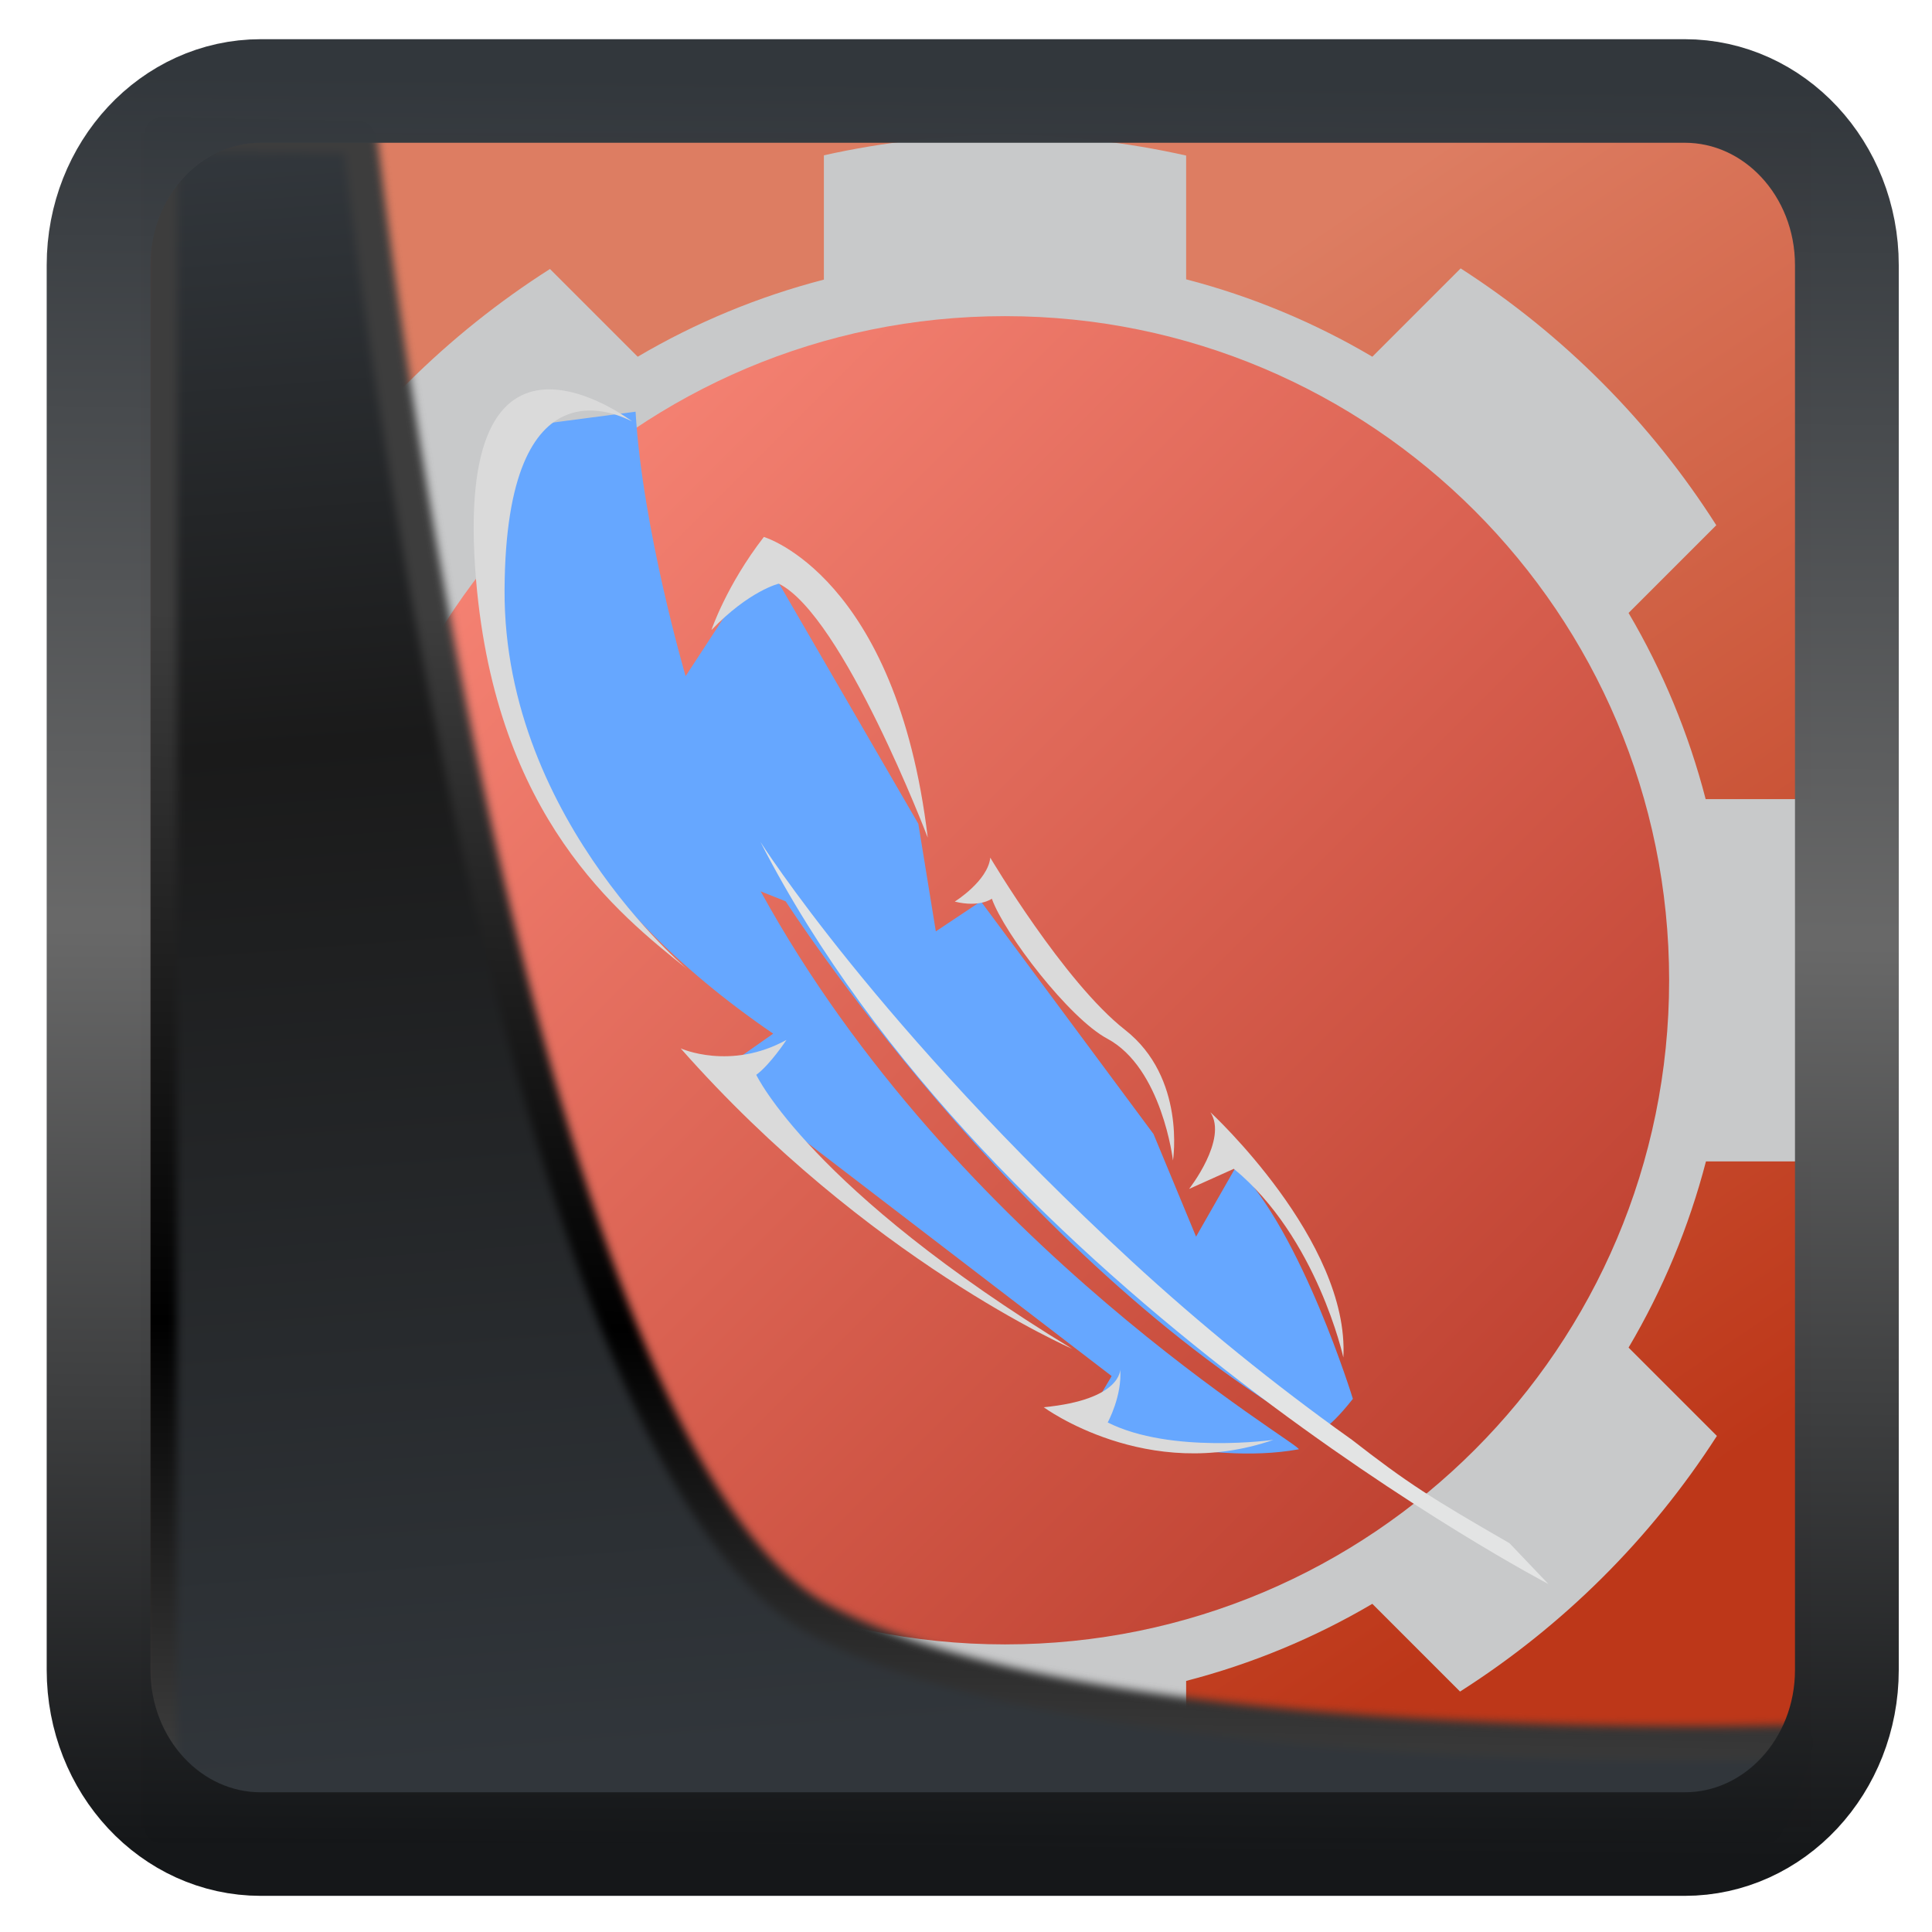
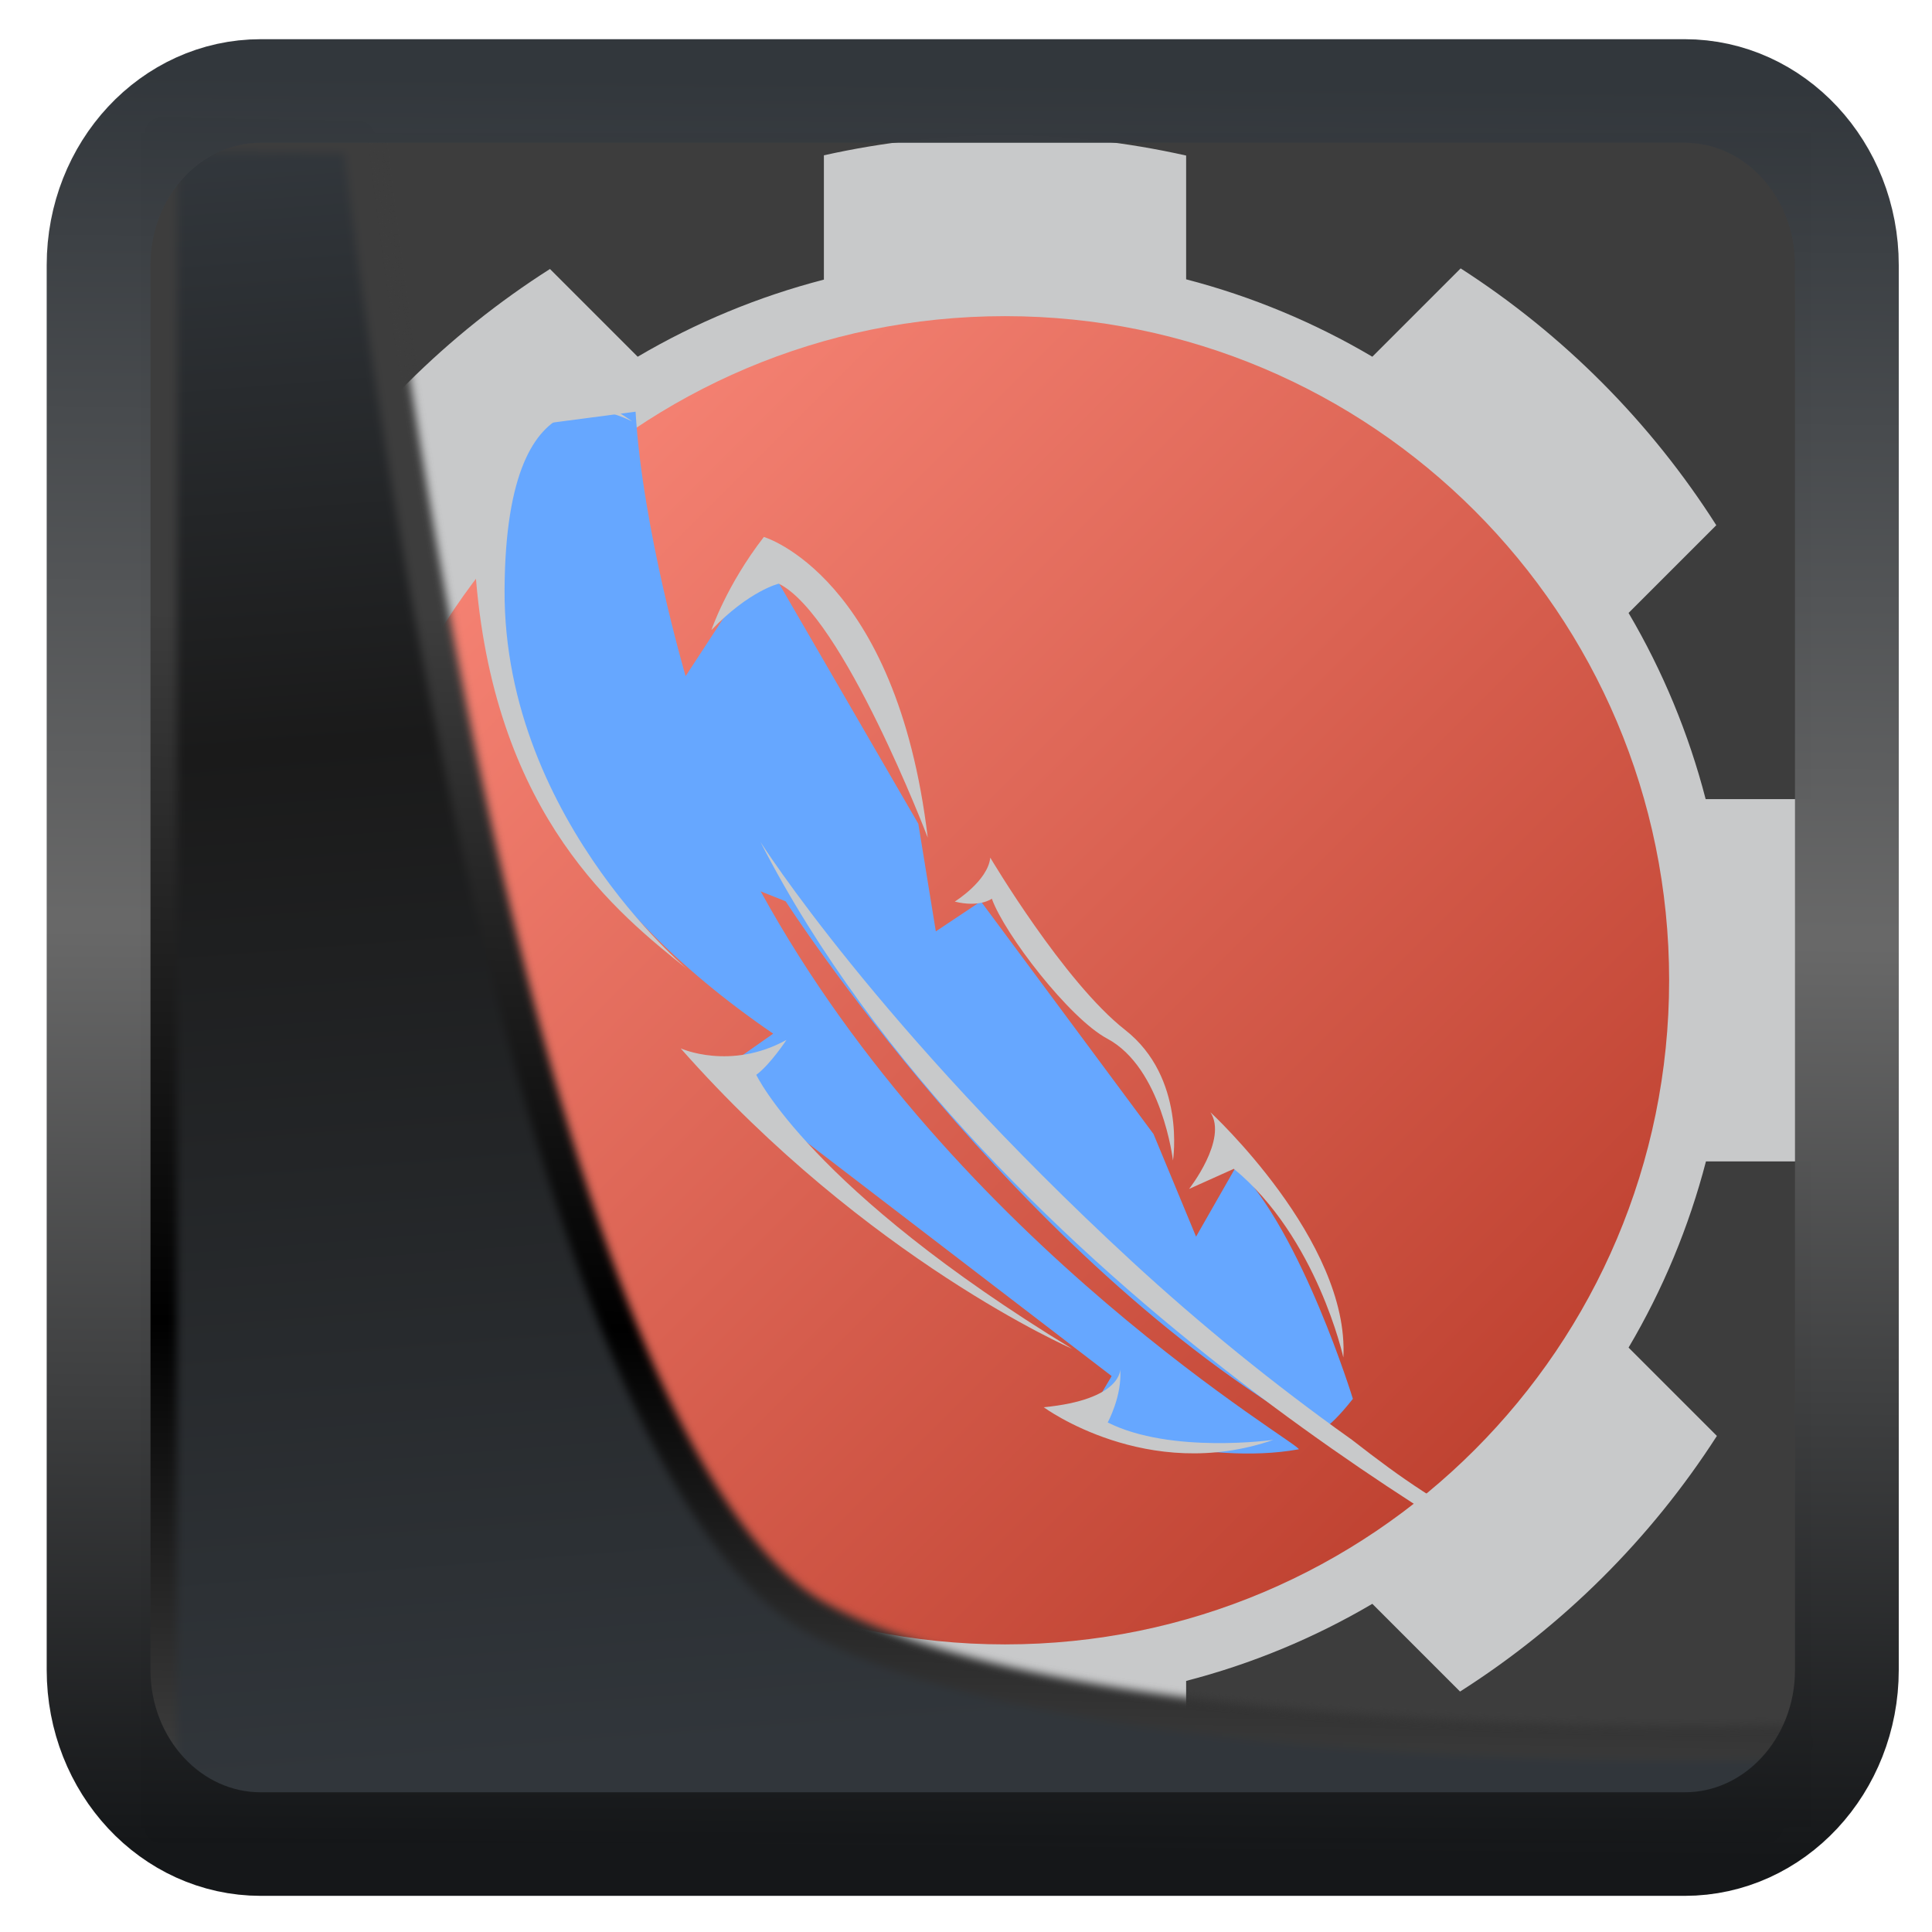
<svg xmlns="http://www.w3.org/2000/svg" xmlns:xlink="http://www.w3.org/1999/xlink" width="32" height="32" version="1.1" viewBox="0 0 32 32" id="svg22">
  <defs id="defs12">
-     <linearGradient id="linearGradient1">
-       <stop style="stop-color:#dd7d62;stop-opacity:1;" offset="0.182" id="stop1" />
-       <stop style="stop-color:#bd3719;stop-opacity:1;" offset="1" id="stop3" />
-     </linearGradient>
-     <linearGradient id="linearGradient1005-3-3" x1="5.253" x2="9.382" y1="15.383" y2="2.942" gradientTransform="matrix(0.99999,0,0,0.99999,1.632,-0.61743)" gradientUnits="userSpaceOnUse">
-       <stop stop-color="#fa8200" offset="0" id="stop2" />
-       <stop stop-color="#ff9600" offset=".37" id="stop4" />
-       <stop stop-color="#ffb400" offset="1" id="stop6" />
-     </linearGradient>
-     <filter id="filter4014" x="-0.062" y="-0.058" width="1.125" height="1.115" color-interpolation-filters="sRGB">
-       <feGaussianBlur stdDeviation="1.094" id="feGaussianBlur9" />
-     </filter>
    <linearGradient xlink:href="#linearGradient3487" id="linearGradient3403" gradientUnits="userSpaceOnUse" x1="6.949" y1="4.555" x2="11.215" y2="59.052" />
    <linearGradient id="linearGradient3487">
      <stop style="stop-color:#32373c;stop-opacity:1" offset="0" id="stop3481" />
      <stop id="stop3483" offset="0.368" style="stop-color:#1a1a1a;stop-opacity:1" />
      <stop style="stop-color:#31363b;stop-opacity:1" offset="1" id="stop3485" />
    </linearGradient>
    <linearGradient xlink:href="#linearGradient20604" id="linearGradient20558" gradientUnits="userSpaceOnUse" x1="25.802" y1="20.374" x2="25.111" y2="58.913" />
    <linearGradient id="linearGradient20604">
      <stop id="stop20598" offset="0" style="stop-color:#3d3d3d;stop-opacity:1" />
      <stop style="stop-color:#000000;stop-opacity:1" offset="0.618" id="stop20600" />
      <stop id="stop20602" offset="1" style="stop-color:#3d3d3d;stop-opacity:1" />
    </linearGradient>
    <filter style="color-interpolation-filters:sRGB" id="filter20720" x="-0.017" y="-0.016" width="1.034" height="1.033">
      <feGaussianBlur stdDeviation="0.147" id="feGaussianBlur20722" />
    </filter>
    <linearGradient gradientTransform="translate(0.360678,-0.1301695)" xlink:href="#linearGradient4555" id="linearGradient4557" x1="43.5" y1="64.012" x2="44.142" y2="0.306" gradientUnits="userSpaceOnUse" />
    <linearGradient id="linearGradient4555">
      <stop style="stop-color:#141618;stop-opacity:1" offset="0" id="stop4551" />
      <stop id="stop4559" offset="0.518" style="stop-color:#686868;stop-opacity:1" />
      <stop style="stop-color:#31363b;stop-opacity:1" offset="1" id="stop4553" />
    </linearGradient>
    <filter style="color-interpolation-filters:sRGB" id="filter4601" x="-0.03" width="1.06" y="-0.03" height="1.06">
      <feGaussianBlur stdDeviation="0.015" id="feGaussianBlur4603" />
    </filter>
-     <linearGradient xlink:href="#linearGradient1" id="linearGradient3" x1="11.417" y1="5.236" x2="25.646" y2="26.236" gradientUnits="userSpaceOnUse" />
-     <linearGradient id="c" gradientUnits="userSpaceOnUse" x1="5.707" x2="9.401" xlink:href="#a" y1="15.693" y2="19.387" />
-     <linearGradient id="a">
-       <stop offset="0" stop-color="#292c2f" id="stop1-3" />
-       <stop offset="1" stop-opacity="0" id="stop2-6" />
-     </linearGradient>
-     <linearGradient id="d" gradientUnits="userSpaceOnUse" x1="7.668" x2="9.159" xlink:href="#a" y1="22.092" y2="23.583" />
-     <linearGradient id="e" gradientUnits="userSpaceOnUse" x1="8.18" x2="12.709" xlink:href="#a" y1="25.473" y2="30" />
-     <linearGradient id="f" gradientUnits="userSpaceOnUse" x1="21.857" x2="30" xlink:href="#a" y1="6.014" y2="14.156" />
-     <linearGradient id="g" gradientUnits="userSpaceOnUse" x1="6" x2="6" y1="26" y2="6">
-       <stop offset="0" stop-color="#7f8c8d" id="stop9" />
-       <stop offset="1" stop-color="#fcfcfc" id="stop10" />
-     </linearGradient>
-     <linearGradient id="a-7" gradientTransform="rotate(-165,-6.658,22.948)" gradientUnits="userSpaceOnUse" x1="-27.383" x2="-20.311" y1="21.553" y2="47.946">
-       <stop offset="0" stop-color="#afb4b9" id="stop1-0" />
-       <stop offset="1" stop-color="#cfd2d5" id="stop2-9" />
-     </linearGradient>
    <linearGradient id="b" gradientUnits="userSpaceOnUse" x1="24" x2="8" y1="24" y2="8">
      <stop offset="0" stop-color="#bf4231" id="stop5" />
      <stop offset="1" stop-color="#f58273" id="stop6-3" />
    </linearGradient>
-     <linearGradient id="c-6" gradientUnits="userSpaceOnUse" x1="106.079" x2="106.079" y1="196.506" y2="29.136">
-       <stop offset="0" stop-color="#375a7d" id="stop3-0" />
-       <stop offset="1" stop-color="#54a3d8" id="stop4-6" />
-     </linearGradient>
  </defs>
-   <rect style="display:inline;fill:url(#linearGradient3);fill-opacity:1;fill-rule:evenodd;stroke:none;stroke-width:0.61;stroke-linejoin:round;stroke-miterlimit:7.8" id="rect1192" width="27.653" height="28.066" x="2.338" y="2.2" ry="0" />
+   <rect style="display:inline;fill:#3d3d3d;fill-opacity:1;fill-rule:evenodd;stroke:none;stroke-width:0.61;stroke-linejoin:round;stroke-miterlimit:7.8" id="rect1192" width="27.653" height="28.066" x="2.338" y="2.2" ry="0" />
  <path d="M 16,2 A 14,14 0 0 0 13,2.336 V 4.395 A 12,12 0 0 0 9.916,5.672 L 8.463,4.219 A 14,14 0 0 0 4.209,8.453 L 5.672,9.916 A 12,12 0 0 0 4.39,13 H 2.34 A 14,14 0 0 0 2,16 14,14 0 0 0 2.336,19 h 2.059 a 12,12 0 0 0 1.277,3.084 l -1.453,1.453 a 14,14 0 0 0 4.234,4.254 L 9.916,26.328 A 12,12 0 0 0 13,27.61 v 2.05 a 14,14 0 0 0 3,0.34 13.997,13.997 0 0 0 3,-0.336 v -2.059 a 12,12 0 0 0 3.084,-1.277 l 1.453,1.453 a 14,14 0 0 0 4.254,-4.234 L 26.328,22.084 A 12,12 0 0 0 27.61,19 h 2.05 A 14,14 0 0 0 30,16 13.997,13.997 0 0 0 29.664,13 H 27.605 A 12,12 0 0 0 26.328,9.916 L 27.781,8.463 A 14,14 0 0 0 23.547,4.209 L 22.084,5.672 A 12,12 0 0 0 19,4.39 V 2.34 A 14,14 0 0 0 16,2 Z" id="path6" style="display:inline;fill:#c8c9ca;fill-opacity:1" transform="translate(0.646158,0.2364216)" />
  <circle cx="16" cy="16" r="11" id="circle6" style="display:inline;fill:url(#b)" transform="translate(0.646158,0.2364216)" />
  <path d="m 104.64,162.556 -10.173,2.775 5.549,-13.411 5.55,-37.459 -6.938,-1.386 8.324,-11.56 10.37,-38.972 -18.231,3.825 c 0,0 9.613,-17.6 19.814,-29.064 l -13.34,-10.243 c 0,0 -42.98,18.931 -31.418,80.436 l -8.884,-1.554 8.52,64.474 -7.203,1.85 c 0,0 7.379,15.058 17.712,22.197 0.939,0.648 -12.948,-50.405 1.85,-101.273 l 1.387,3.236 c 0,0 -11.792,54.221 0,98.037 0,0 0.543,1.041 6.44,0.348 0,0 10.671,-20.117 10.671,-32.256" transform="matrix(0.08961871,-0.08961871,0.08961871,0.08961871,-3.472217,14.13179)" id="path7" style="display:inline;fill:#66a7ff;fill-opacity:1" />
-   <path d="m 11.95,13.71 c 0,0 1.935,3.053 6.139,6.935 a 37.27,37.27 0 0 0 3.637,2.952 v -0.001 c 0.955,0.743 1.333,0.98 2.63,1.728 L 25,26 c 0,0 -9.222,-4.823 -13.05,-12.29" id="path8" style="display:inline;fill:#e3e4e4;fill-opacity:1" transform="translate(0.646158,0.2364216)" />
-   <path d="m 9.822,6.742 c 0,0 -3.005,-2.285 -2.582,2.642 0.337,3.923 2.359,5.518 3.478,6.417 0.286,0.23 -3.028,-2.36 -3.007,-6.269 0.021,-3.907 1.956,-2.86 2.11,-2.79 m 7.294,15.363 c 0,0 -3.398,-1.477 -6.487,-4.977 0,0 0.822,0.372 1.752,-0.14 0,0 -0.27,0.41 -0.5,0.578 0,0 0.889,1.893 5.235,4.54 m 0.793,0.338 c 0,0 0.028,0.502 -1.267,0.628 0,0 1.717,1.264 3.805,0.54 0,0 -1.697,0.239 -2.745,-0.288 0,0 0.242,-0.442 0.207,-0.88 m 1.141,-2.988 c 0,0 0.646,-0.822 0.353,-1.27 0,0 2.307,2.128 2.202,4.062 0,0 -0.436,-1.992 -1.814,-3.125 z m -3.88,-4.76 c 0,0 0.546,-0.34 0.587,-0.727 0,0 1.22,2.06 2.232,2.852 1.012,0.792 0.794,2.164 0.794,2.164 0,0 -0.18,-1.533 -1.09,-2.019 -0.63,-0.336 -1.704,-1.738 -1.91,-2.317 0,0 -0.199,0.15 -0.614,0.048 m -4.03,-4.5 c 0,0 0.248,-0.74 0.868,-1.54 0,0 2.196,0.646 2.714,4.98 0,0 -1.403,-3.679 -2.467,-4.206 0,0 -0.487,0.114 -1.115,0.767" id="path9" style="display:inline;fill:#dadada;fill-opacity:1" transform="translate(0.646158,0.2364216)" />
+   <path d="m 11.95,13.71 c 0,0 1.935,3.053 6.139,6.935 a 37.27,37.27 0 0 0 3.637,2.952 v -0.001 c 0.955,0.743 1.333,0.98 2.63,1.728 L 25,26 c 0,0 -9.222,-4.823 -13.05,-12.29" id="path8" style="display:inline;fill:#c8c9ca;fill-opacity:1" transform="translate(0.646158,0.2364216)" />
+   <path d="m 9.822,6.742 c 0,0 -3.005,-2.285 -2.582,2.642 0.337,3.923 2.359,5.518 3.478,6.417 0.286,0.23 -3.028,-2.36 -3.007,-6.269 0.021,-3.907 1.956,-2.86 2.11,-2.79 m 7.294,15.363 c 0,0 -3.398,-1.477 -6.487,-4.977 0,0 0.822,0.372 1.752,-0.14 0,0 -0.27,0.41 -0.5,0.578 0,0 0.889,1.893 5.235,4.54 m 0.793,0.338 c 0,0 0.028,0.502 -1.267,0.628 0,0 1.717,1.264 3.805,0.54 0,0 -1.697,0.239 -2.745,-0.288 0,0 0.242,-0.442 0.207,-0.88 m 1.141,-2.988 c 0,0 0.646,-0.822 0.353,-1.27 0,0 2.307,2.128 2.202,4.062 0,0 -0.436,-1.992 -1.814,-3.125 z m -3.88,-4.76 c 0,0 0.546,-0.34 0.587,-0.727 0,0 1.22,2.06 2.232,2.852 1.012,0.792 0.794,2.164 0.794,2.164 0,0 -0.18,-1.533 -1.09,-2.019 -0.63,-0.336 -1.704,-1.738 -1.91,-2.317 0,0 -0.199,0.15 -0.614,0.048 m -4.03,-4.5 c 0,0 0.248,-0.74 0.868,-1.54 0,0 2.196,0.646 2.714,4.98 0,0 -1.403,-3.679 -2.467,-4.206 0,0 -0.487,0.114 -1.115,0.767" id="path9" style="display:inline;fill:#c8c9ca;fill-opacity:1" transform="translate(0.646158,0.2364216)" />
  <path style="display:inline;mix-blend-mode:normal;fill:url(#linearGradient3403);fill-opacity:1;stroke:url(#linearGradient20558);stroke-width:1.162;stroke-linecap:butt;stroke-linejoin:round;stroke-miterlimit:4;stroke-dasharray:none;stroke-opacity:1;filter:url(#filter20720)" d="M 4.704,3.981 4.691,60.802 H 58.595 l 1.022,-2.866 c 0,0 -23.875,0.766 -32.844,-4.14 C 16.258,48.042 11.401,4.098 11.401,4.098 Z" id="path1686" transform="matrix(0.4940497,0,0,0.4940497,0.3251924,0.2333004)" />
  <rect style="display:inline;fill:none;fill-opacity:1;stroke:url(#linearGradient4557);stroke-width:3.714;stroke-linejoin:round;stroke-miterlimit:7.8;stroke-dasharray:none;stroke-opacity:0.995;filter:url(#filter4601)" id="rect4539" width="62.567" height="62.867" x="1.032" y="0.596" ry="6.245" rx="5.803" transform="matrix(0.4628172,0,0,0.4618739,1.155276,1.231624)" />
</svg>
